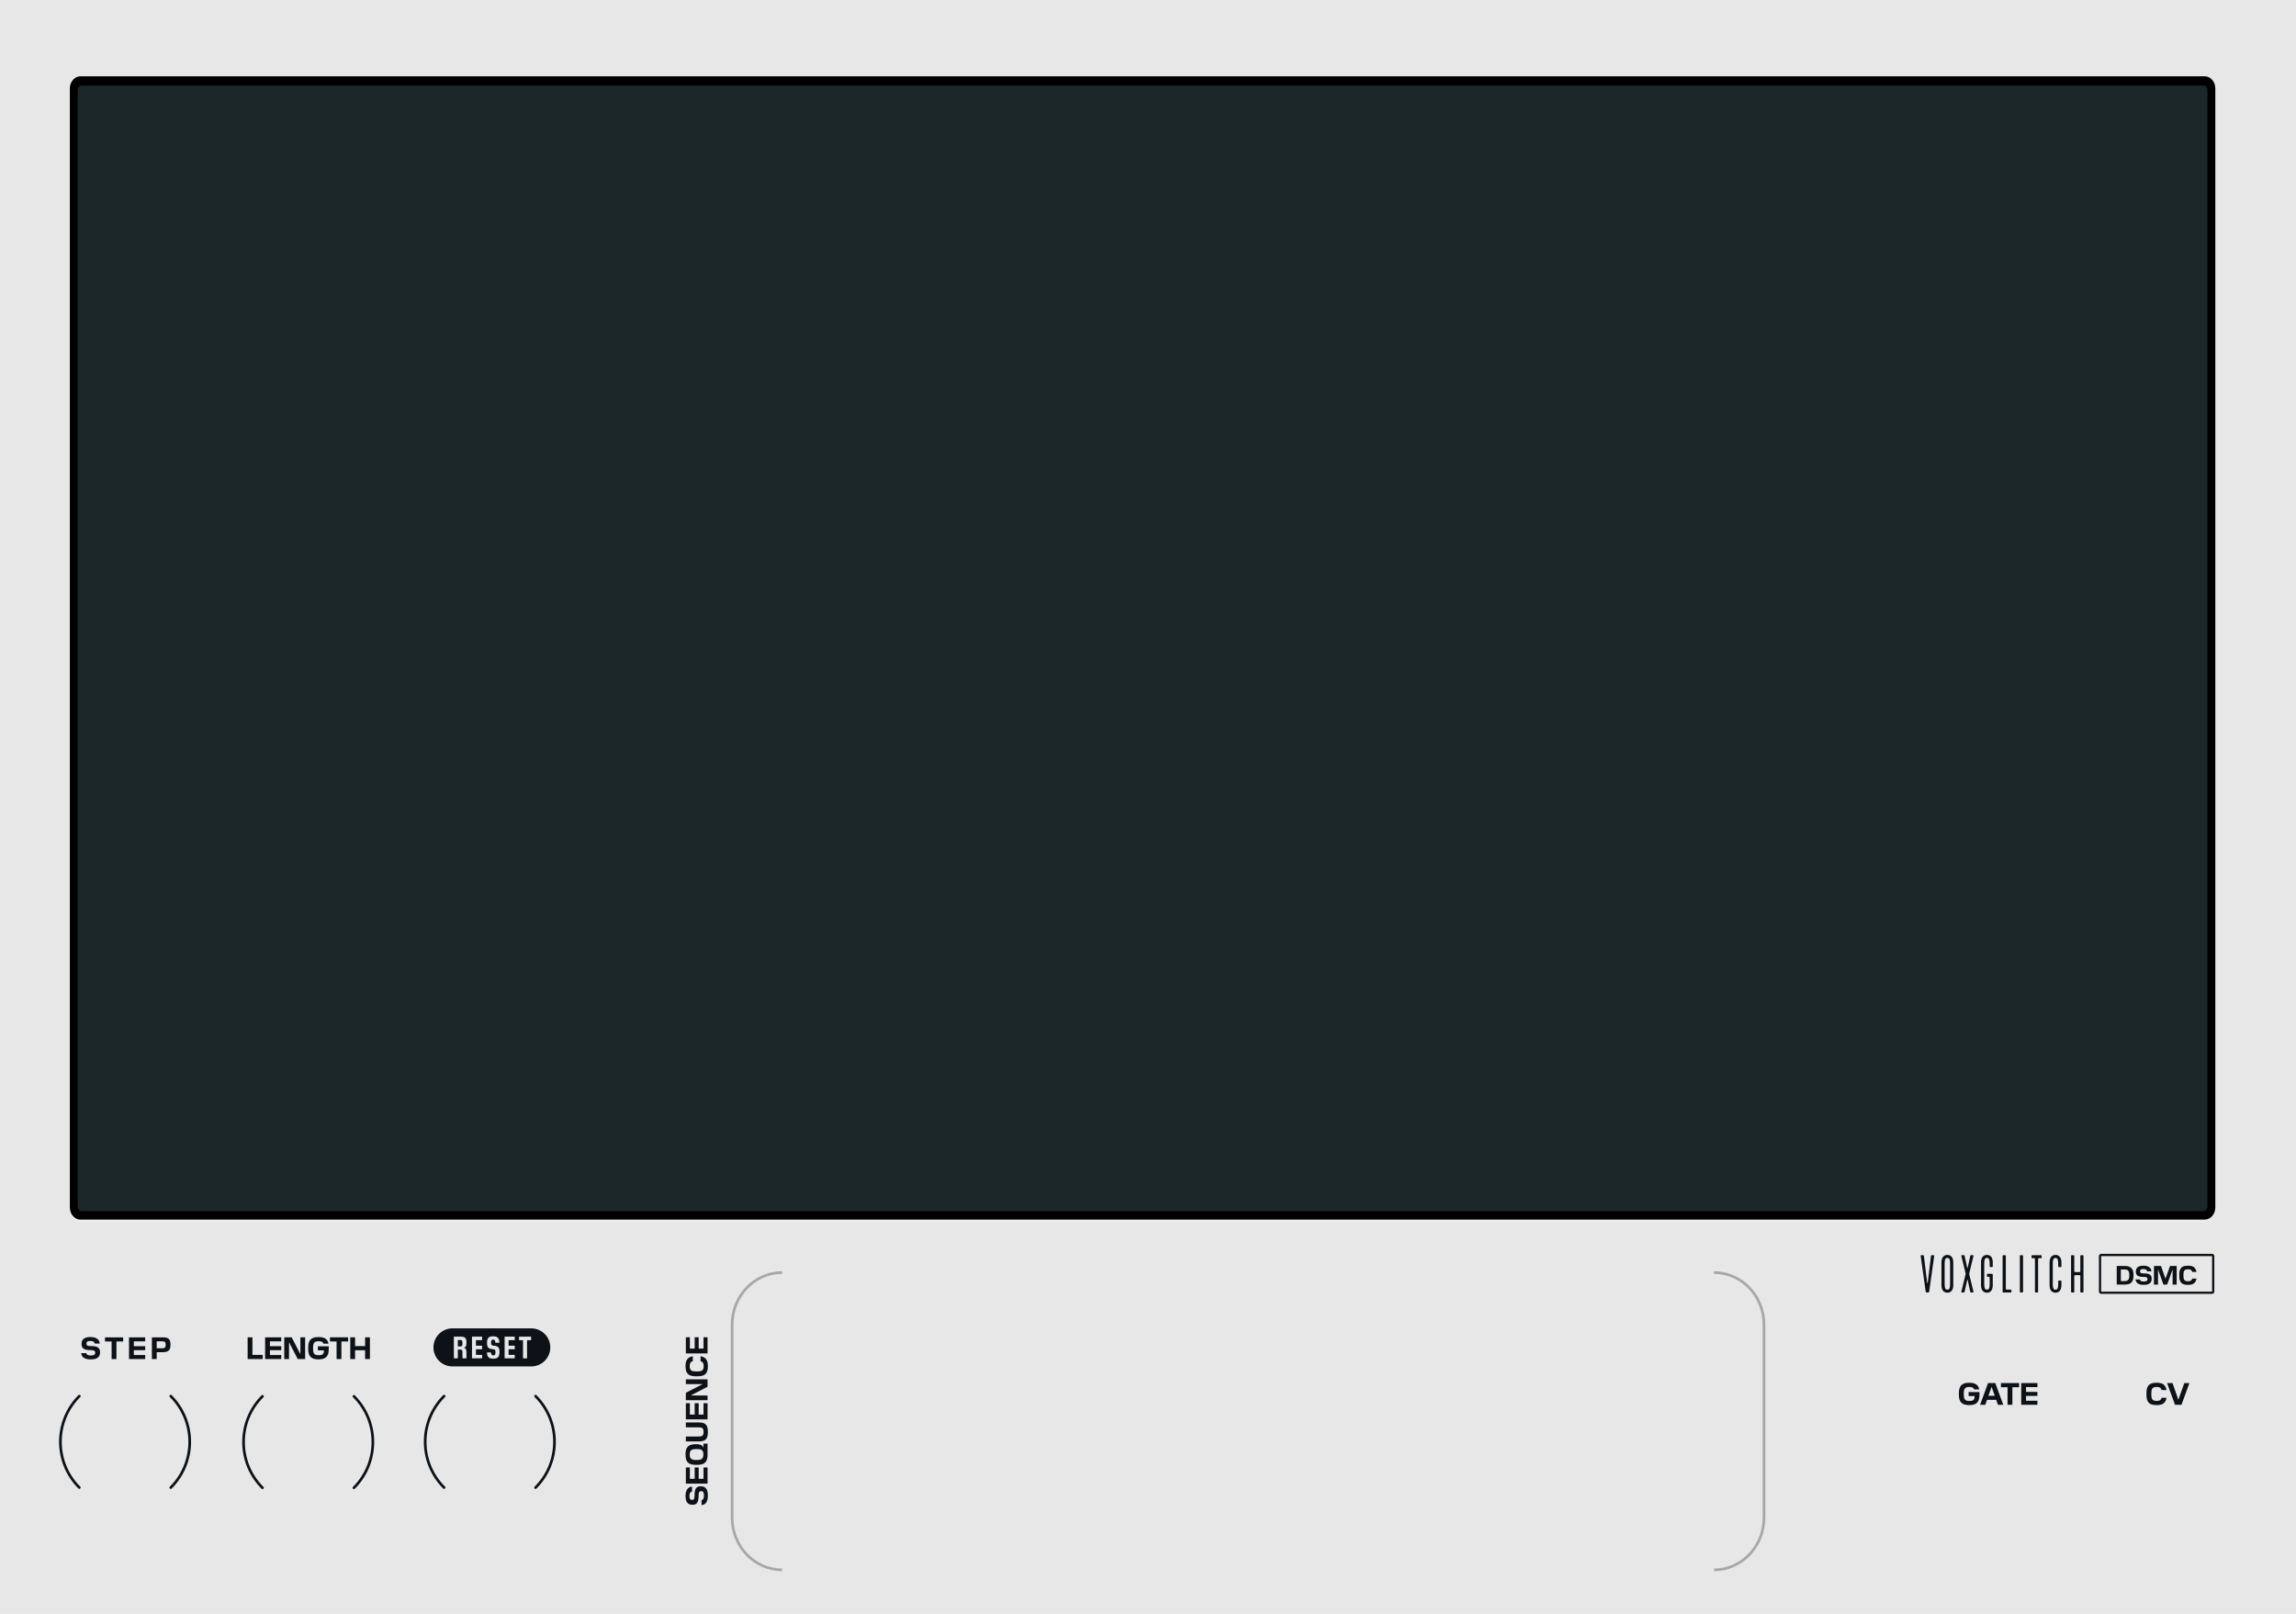
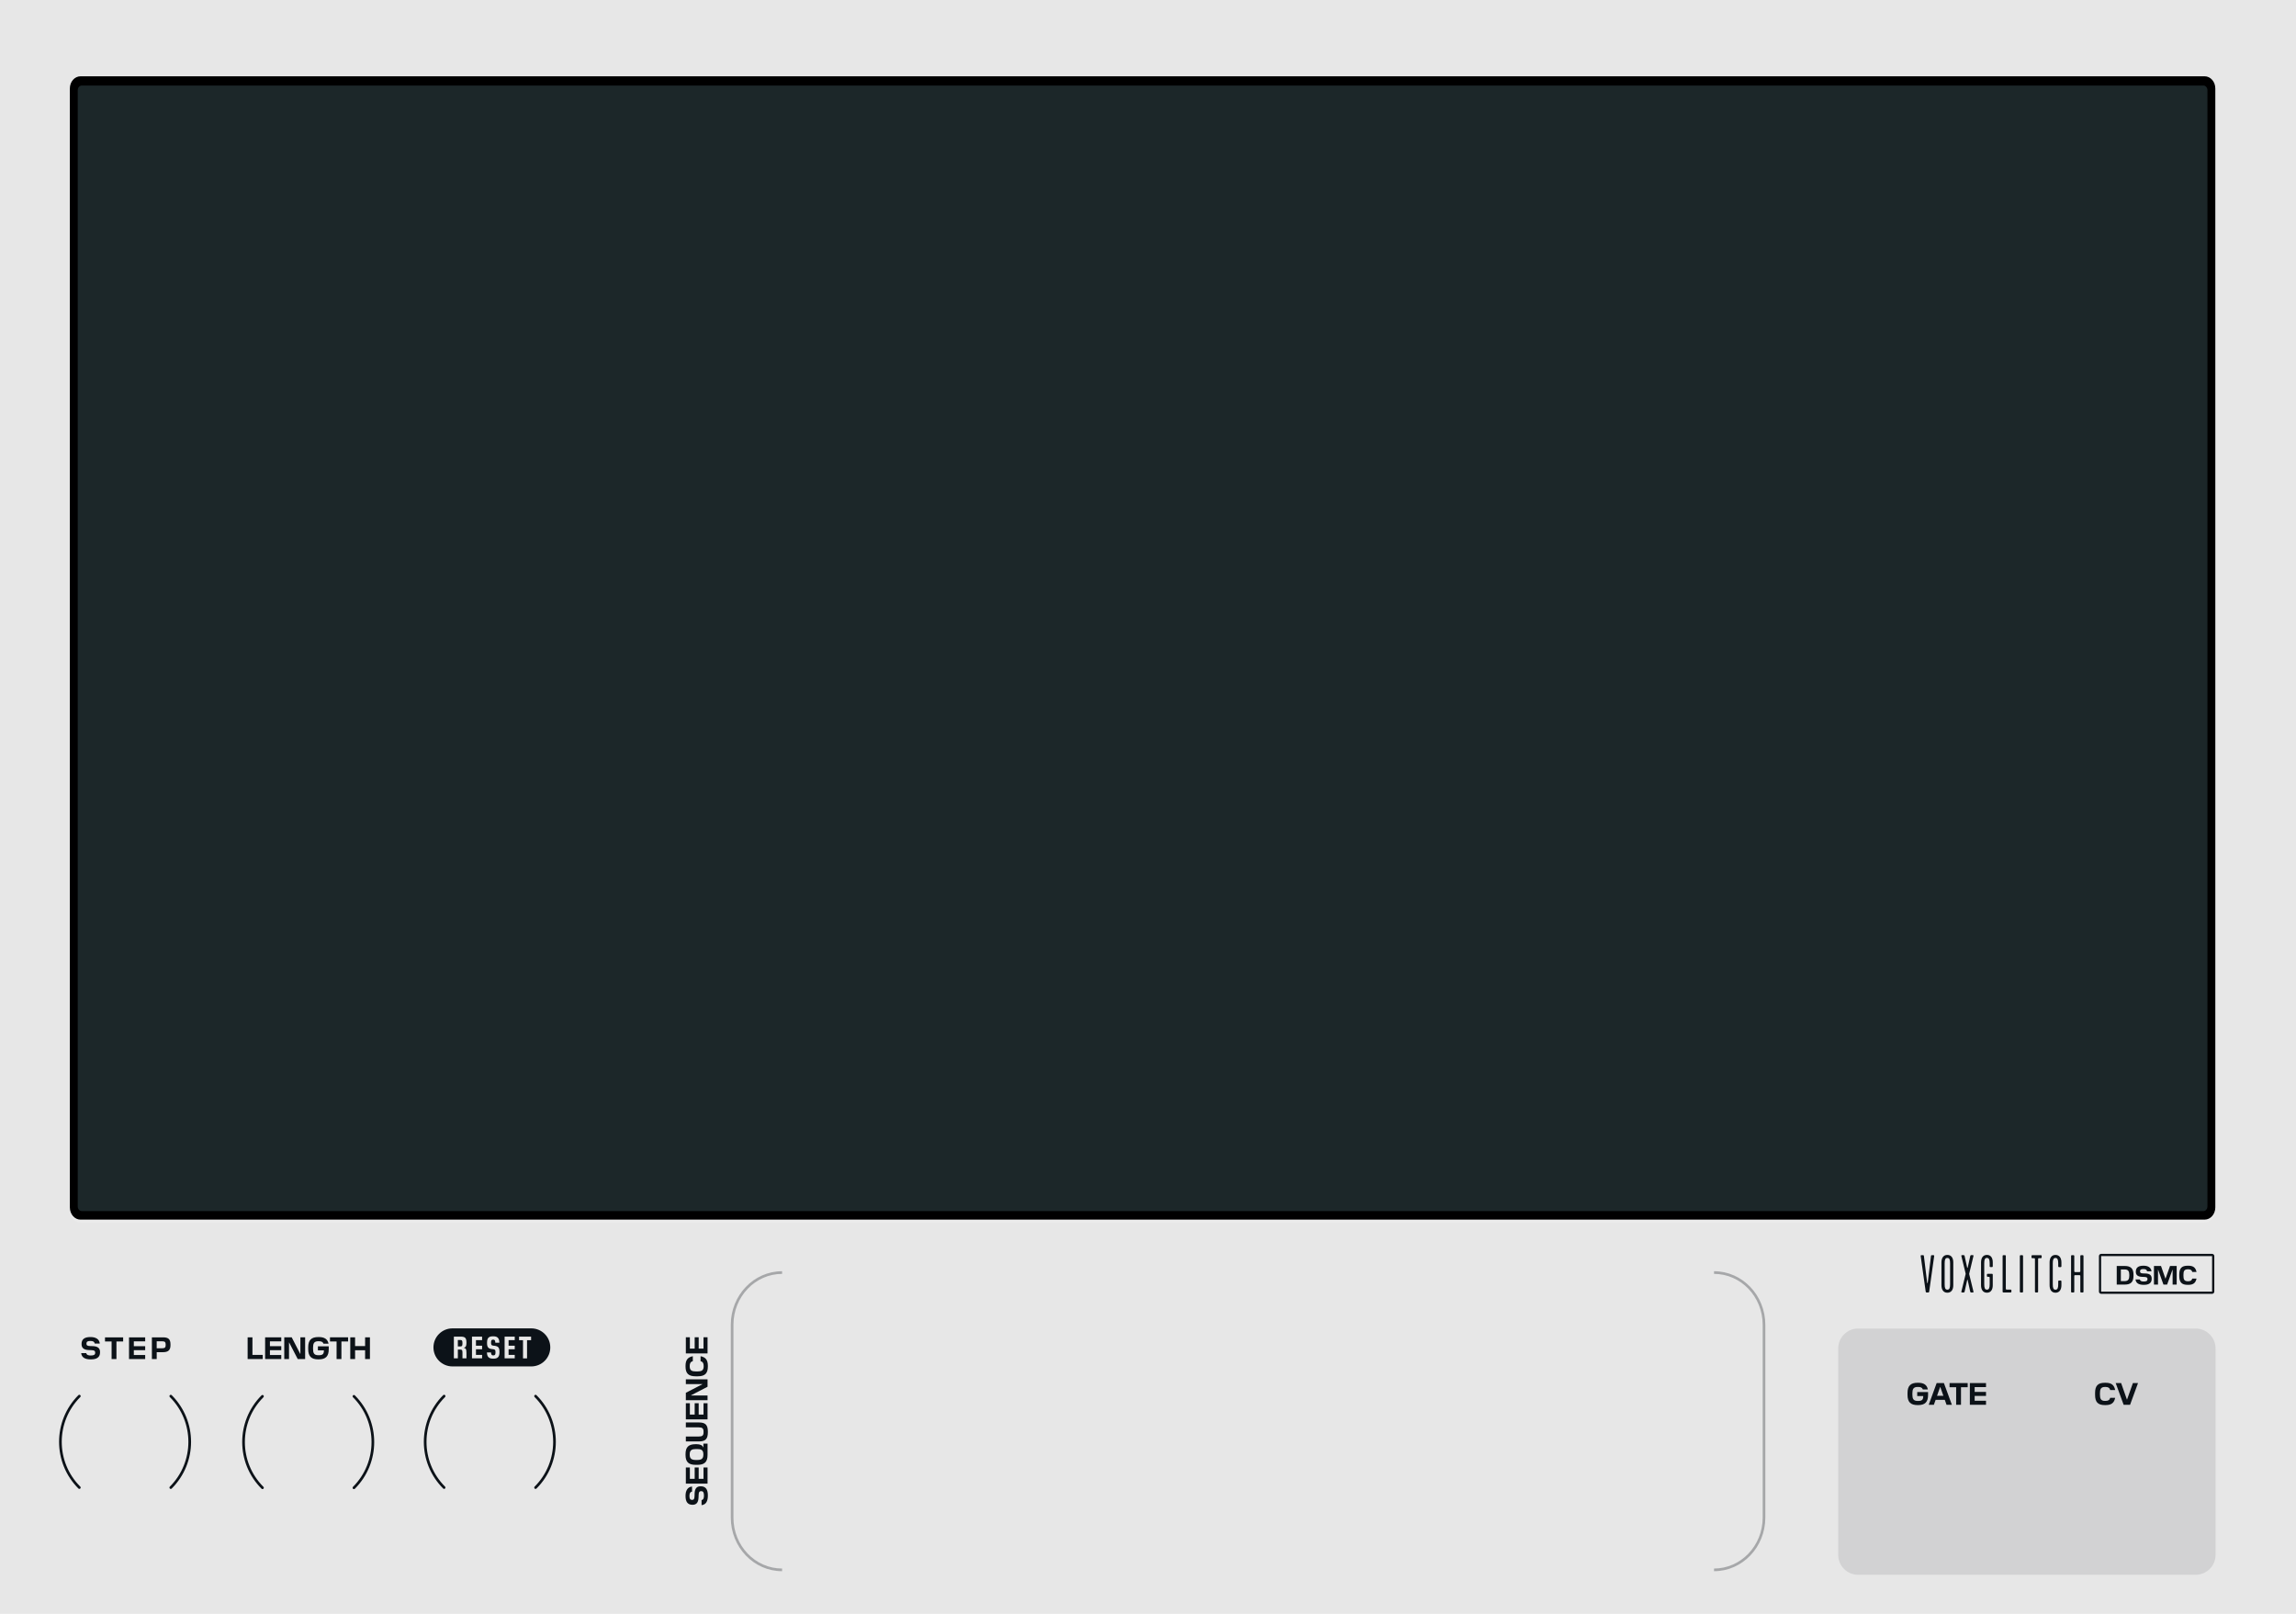
<svg xmlns="http://www.w3.org/2000/svg" width="182.88mm" height="128.5mm" viewBox="0 0 182.88 128.5" version="1.1" id="svg11003">
  <rect x="0" y="0" width="182.88" height="128.5" style="fill:#e7e7e7;fill-opacity:1;opacity:1;stroke:none" id="rect1" />
+   <rect style="fill:#d2d2d3;fill-opacity:1;stroke:none;stroke-width:0.1" id="rect2" width="30.057" height="19.608" x="146.417" y="-125.404" rx="1.587" ry="1.587" transform="scale(1,-1)" />
  <defs id="defs10997">
    <rect x="303.25" y="495" width="255" height="21" id="rect53075" />
    <rect x="212" y="501.25" width="118.5" height="34.25" id="rect32498" />
    <rect x="172.534" y="385.196" width="87.858" height="51.088" id="rect20698" />
    <rect x="176.423" y="385.727" width="113.491" height="36.946" id="rect14532" />
    <rect x="184.201" y="398.101" width="39.421" height="30.052" id="rect10906" />
    <rect x="174.302" y="390.5" width="71.064" height="41.543" id="rect7710" />
    <rect x="25.986" y="379.893" width="65.231" height="15.203" id="rect6538" />
    <rect x="421.436" y="-0.354" width="190.848" height="21.92" id="rect16414" />
    <rect x="114.75" y="389.125" width="109.125" height="31.5" id="rect6561" />
    <rect x="106" y="383.125" width="50.75" height="23.43" id="rect3711" />
    <rect id="rect928" height="7.671" width="25.725" y="152.126" x="84.437" />
    <rect x="114.75" y="389.125" width="109.125" height="31.5" id="rect6561-3" />
    <rect x="114.75" y="389.125" width="109.125" height="31.5" id="rect6561-3-6" />
    <rect x="303.25" y="495" width="255" height="21" id="rect53075-9" />
    <rect x="579.188" y="392.312" width="57.438" height="16" id="rect62783" />
  </defs>
  <g id="layer1" transform="translate(-64.79295,-47.16962)" style="display:inline">
    <text xml:space="preserve" style="font-style:normal;font-weight:normal;font-size:4.586px;line-height:1.25;font-family:sans-serif;letter-spacing:0px;word-spacing:0px;fill:#000000;fill-opacity:1;stroke:none;stroke-width:0.265" x="75.943" y="53.772" id="text110" />
    <text xml:space="preserve" style="font-style:normal;font-variant:normal;font-weight:normal;font-stretch:normal;font-size:5.644px;line-height:1.25;font-family:'Share Tech Mono';-inkscape-font-specification:'Share Tech Mono';letter-spacing:0px;word-spacing:0px;fill:#000000;fill-opacity:1;stroke:none;stroke-width:0.265" x="102.585" y="166.479" id="text1606" />
    <text xml:space="preserve" style="font-style:normal;font-variant:normal;font-weight:normal;font-stretch:normal;font-size:3.881px;line-height:1.25;font-family:'Share Tech Mono';-inkscape-font-specification:'Share Tech Mono';letter-spacing:0px;word-spacing:0px;fill:#000000;fill-opacity:1;stroke:none;stroke-width:0.265" x="102.585" y="166.479" id="text1610" />
    <g id="g2873" transform="matrix(1,0,0,1.138441,-2.301937,-5.181649)" style="stroke-width:0.937">
      <path d="M 242.698,131.298 H 73.509 c -0.47,0 -0.85,-0.381 -0.85,-0.85 V 52.172 c 0,-0.47 0.381,-0.85 0.85,-0.85 H 242.698 c 0.47,0 0.85,0.381 0.85,0.85 v 78.275 c 0,0.47 -0.381,0.85 -0.85,0.85 z" id="path4" style="stroke:none;stroke-width:0.331;stroke-opacity:1" />
      <path class="st0" d="M 242.698,131.304 H 73.509 c -0.47,0 -0.85,-0.381 -0.85,-0.85 v 0.206 c 0,0.47 0.381,0.85 0.85,0.85 H 242.698 c 0.47,0 0.85,-0.381 0.85,-0.85 v -0.206 c 0,0.47 -0.381,0.85 -0.85,0.85 z" id="path6" style="opacity:0.15;fill:#ffffff;stroke-width:0.331" />
      <path class="st1" d="M 242.598,130.699 H 73.609 c -0.178,0 -0.322,-0.144 -0.322,-0.322 V 52.29 c 0,-0.178 0.144,-0.322 0.322,-0.322 H 242.598 c 0.178,0 0.322,0.144 0.322,0.322 v 78.088 c 0,0.178 -0.144,0.322 -0.322,0.322 z" id="path8" style="fill:#1c2729;fill-opacity:1;stroke:none;stroke-width:0.331;stroke-opacity:1" />
    </g>
    <path class="st3" d="m 71.188,165.555 c -0.985,-0.985 -1.477,-2.275 -1.477,-3.567 0,-1.291 0.492,-2.582 1.477,-3.567 0.041,-0.041 0.041,-0.108 0,-0.15 -0.041,-0.041 -0.108,-0.041 -0.15,0 -1.026,1.026 -1.54,2.372 -1.54,3.717 0,1.345 0.513,2.69 1.54,3.716 0.041,0.041 0.108,0.041 0.15,0 0.042,-0.041 0.042,-0.108 0,-0.15 z" id="path54" style="fill:#0c1218;fill-opacity:1;stroke:none;stroke-width:0.353" />
    <path class="st3" d="m 78.321,158.422 c 0.985,0.985 1.477,2.275 1.477,3.567 0,1.291 -0.492,2.582 -1.477,3.567 -0.041,0.041 -0.041,0.108 0,0.15 0.041,0.041 0.108,0.041 0.15,0 1.026,-1.026 1.54,-2.372 1.54,-3.716 0,-1.345 -0.513,-2.69 -1.54,-3.717 -0.041,-0.041 -0.108,-0.041 -0.15,0 -0.041,0.042 -0.041,0.109 0,0.15 z" id="path56" style="fill:#0c1218;fill-opacity:1;stroke:none;stroke-width:0.353" />
    <path class="st3" d="m 85.775,165.571 c -0.985,-0.985 -1.477,-2.275 -1.477,-3.567 0,-1.291 0.492,-2.582 1.477,-3.567 0.041,-0.041 0.041,-0.108 0,-0.15 -0.041,-0.041 -0.108,-0.041 -0.15,0 -1.026,1.026 -1.54,2.372 -1.54,3.717 0,1.345 0.513,2.69 1.54,3.716 0.041,0.041 0.108,0.041 0.15,0 0.042,-0.041 0.042,-0.108 0,-0.15 z" id="path54-1" style="display:inline;fill:#0c1218;fill-opacity:1;stroke:none;stroke-width:0.353" />
    <path class="st3" d="m 92.909,158.438 c 0.985,0.985 1.477,2.275 1.477,3.567 0,1.291 -0.492,2.582 -1.477,3.567 -0.041,0.041 -0.041,0.108 0,0.15 0.041,0.041 0.108,0.041 0.15,0 1.026,-1.026 1.54,-2.372 1.54,-3.716 0,-1.345 -0.513,-2.69 -1.54,-3.717 -0.041,-0.041 -0.108,-0.041 -0.15,0 -0.041,0.042 -0.041,0.109 0,0.15 z" id="path56-2" style="display:inline;fill:#0c1218;fill-opacity:1;stroke:none;stroke-width:0.353" />
    <path class="st3" d="m 77.717,153.981 c 0.207,0 0.272,0.069 0.272,0.265 v 0.025 c 0,0.191 -0.059,0.265 -0.27,0.265 h -0.445 v -0.553 h 0.442 z m -0.442,0.867 h 0.504 c 0.423,0 0.593,-0.176 0.593,-0.551 v -0.074 c 0,-0.408 -0.17,-0.556 -0.593,-0.556 h -0.887 v 1.73 h 0.383 z m -0.918,0.227 h -0.904 v -0.385 h 0.904 v -0.319 h -0.904 v -0.383 h 0.904 v -0.321 h -1.287 v 1.73 h 1.287 z m -2.289,-1.077 h 0.534 v -0.331 h -1.446 v 0.331 h 0.526 v 1.398 h 0.386 z m -2.027,1.423 c 0.437,0 0.721,-0.151 0.721,-0.558 v -0.022 c 0,-0.314 -0.183,-0.457 -0.566,-0.474 l -0.235,-0.007 c -0.225,-0.01 -0.282,-0.064 -0.282,-0.191 v -0.012 c 0,-0.146 0.094,-0.202 0.309,-0.202 0.188,0 0.314,0.042 0.351,0.207 h 0.403 c -0.03,-0.348 -0.321,-0.519 -0.731,-0.519 h -0.03 c -0.462,0 -0.692,0.183 -0.692,0.546 v 0.017 c 0,0.309 0.188,0.455 0.566,0.472 l 0.237,0.01 c 0.22,0.01 0.282,0.064 0.282,0.191 v 0.022 c 0,0.156 -0.116,0.21 -0.346,0.21 -0.163,0 -0.331,-0.022 -0.366,-0.19 h -0.403 c 0.04,0.366 0.333,0.501 0.758,0.501 h 0.023 z" id="path62" style="fill:#0c1218;fill-opacity:1;stroke:none;stroke-width:0.353" />
    <path class="st3" d="m 100.242,165.555 c -0.985,-0.985 -1.477,-2.275 -1.477,-3.567 0,-1.291 0.492,-2.582 1.477,-3.567 0.041,-0.041 0.041,-0.108 0,-0.15 -0.041,-0.041 -0.108,-0.041 -0.15,0 -1.026,1.026 -1.54,2.372 -1.54,3.717 0,1.345 0.513,2.69 1.54,3.716 0.041,0.041 0.108,0.041 0.15,0 0.042,-0.041 0.042,-0.108 0,-0.15 z" id="path58" style="fill:#0c1218;fill-opacity:1;stroke:none;stroke-width:0.353" />
    <path class="st3" d="m 107.376,158.422 c 0.985,0.985 1.477,2.275 1.477,3.567 0,1.291 -0.492,2.582 -1.477,3.567 -0.041,0.041 -0.041,0.108 0,0.15 0.041,0.041 0.108,0.041 0.15,0 1.026,-1.026 1.54,-2.372 1.54,-3.717 0,-1.345 -0.513,-2.69 -1.54,-3.717 -0.041,-0.041 -0.108,-0.041 -0.15,0 -0.041,0.042 -0.041,0.109 0,0.15 z" id="path60" style="fill:#0c1218;fill-opacity:1;stroke:none;stroke-width:0.353" />
    <path class="st3" d="m 107.109,152.952 h -6.276 c -0.837,0 -1.515,0.678 -1.515,1.515 v 0 c 0,0.837 0.678,1.515 1.515,1.515 h 6.276 c 0.837,0 1.515,-0.678 1.515,-1.515 v 0 c 0,-0.837 -0.678,-1.515 -1.515,-1.515 z m -5.162,1.15 c 0,0.279 -0.067,0.356 -0.201,0.39 v 0.012 c 0.134,0.03 0.201,0.084 0.201,0.395 v 0.44 h -0.318 v -0.46 c 0,-0.213 -0.047,-0.237 -0.181,-0.237 h -0.186 v 0.697 h -0.318 v -1.729 h 0.533 c 0.33,0 0.469,0.074 0.469,0.46 v 0.032 z m 1.246,-0.215 h -0.489 v 0.447 h 0.489 v 0.279 h -0.489 v 0.449 h 0.489 v 0.277 h -0.806 v -1.729 h 0.806 z m 1.384,0.966 c 0,0.395 -0.164,0.512 -0.481,0.512 h -0.025 c -0.156,0 -0.278,-0.035 -0.36,-0.106 -0.082,-0.072 -0.127,-0.203 -0.134,-0.388 h 0.325 c 0.01,0.195 0.074,0.232 0.181,0.232 0.126,0 0.176,-0.047 0.176,-0.223 v -0.042 c 0,-0.155 -0.032,-0.205 -0.174,-0.225 l -0.124,-0.015 c -0.273,-0.035 -0.375,-0.149 -0.375,-0.477 v -0.027 c 0,-0.386 0.144,-0.509 0.472,-0.509 h 0.03 c 0.313,0 0.472,0.124 0.482,0.509 h -0.323 c -0.01,-0.205 -0.059,-0.244 -0.176,-0.244 -0.119,0 -0.164,0.049 -0.164,0.22 v 0.035 c 0,0.151 0.032,0.205 0.174,0.223 l 0.124,0.015 c 0.273,0.035 0.372,0.148 0.372,0.477 v 0.035 z m 1.215,-0.966 h -0.489 v 0.447 h 0.489 v 0.279 h -0.489 v 0.449 h 0.489 v 0.277 h -0.806 v -1.729 h 0.806 z m 1.303,0.005 h -0.322 v 1.448 h -0.321 v -1.448 h -0.315 v -0.282 h 0.958 v 0.282 z m -5.65,-0.015 h -0.184 v 0.512 h 0.196 c 0.122,0 0.171,-0.025 0.171,-0.23 v -0.049 c 3.6e-4,-0.208 -0.052,-0.232 -0.183,-0.232 z" id="path64" style="fill:#0c1218;fill-opacity:1;stroke:none;stroke-width:0.353" />
-     <text xml:space="preserve" transform="matrix(0.2645833,0,0,0.2645833,64.79295,47.16962)" id="text6536" style="font-size:14.667px;line-height:1.25;font-family:Pilat;-inkscape-font-specification:Pilat;letter-spacing:0px;word-spacing:0px;white-space:pre;shape-inside:url(#rect6538)" />
-     <text xml:space="preserve" transform="matrix(0.2645833,0,0,0.2645833,64.79295,47.16962)" id="text7708" style="font-size:14.667px;line-height:1.25;font-family:Pilat;-inkscape-font-specification:Pilat;letter-spacing:0px;word-spacing:0px;white-space:pre;shape-inside:url(#rect7710);fill:#ffffff;fill-opacity:1" />
-     <text xml:space="preserve" transform="matrix(0.2645833,0,0,0.2645833,64.79295,47.16962)" id="text14530" style="font-size:14.667px;line-height:1.25;font-family:Pilat;-inkscape-font-specification:Pilat;letter-spacing:0px;word-spacing:0px;white-space:pre;shape-inside:url(#rect14532);fill:#ffffff;fill-opacity:1" />
-     <text xml:space="preserve" transform="matrix(0.2645833,0,0,0.2645833,64.79295,47.16962)" id="text20696" style="font-size:14.667px;line-height:1.25;font-family:Pilat;-inkscape-font-specification:Pilat;letter-spacing:0px;word-spacing:0px;white-space:pre;shape-inside:url(#rect20698)" />
+     <text xml:space="preserve" transform="matrix(0.2645833,0,0,0.2645833,64.79295,47.16962)" id="text6536" style="font-size:14.667px;line-height:1.25;font-family:Pilat;-inkscape-font-specification:Pilat;letter-spacing:0px;word-spacing:0px;white-space:pre;shape-inside:url(#rect6538);display:inline" />
+     <text xml:space="preserve" transform="matrix(0.2645833,0,0,0.2645833,64.79295,47.16962)" id="text7708" style="font-size:14.667px;line-height:1.25;font-family:Pilat;-inkscape-font-specification:Pilat;letter-spacing:0px;word-spacing:0px;white-space:pre;shape-inside:url(#rect7710);display:inline;fill:#ffffff;fill-opacity:1" />
+     <text xml:space="preserve" transform="matrix(0.2645833,0,0,0.2645833,64.79295,47.16962)" id="text14530" style="font-size:14.667px;line-height:1.25;font-family:Pilat;-inkscape-font-specification:Pilat;letter-spacing:0px;word-spacing:0px;white-space:pre;shape-inside:url(#rect14532);display:inline;fill:#ffffff;fill-opacity:1" />
+     <text xml:space="preserve" transform="matrix(0.2645833,0,0,0.2645833,64.79295,47.16962)" id="text20696" style="font-size:14.667px;line-height:1.25;font-family:Pilat;-inkscape-font-specification:Pilat;letter-spacing:0px;word-spacing:0px;white-space:pre;shape-inside:url(#rect20698);display:inline" />
    <g aria-label="LENGTH" id="text22574" style="font-size:2.469px;line-height:1.25;font-family:Pilat;-inkscape-font-specification:Pilat;letter-spacing:0px;word-spacing:0px;fill:#0c1218;stroke-width:0.265">
      <path d="m 85.72,155.064 h -0.82 v -1.398 H 84.517 v 1.729 h 1.203 z" id="path30298" />
      <path d="m 87.197,155.074 h -0.904 v -0.385 h 0.904 v -0.319 h -0.904 v -0.383 h 0.904 v -0.321 h -1.287 v 1.729 h 1.287 z" id="path30300" />
      <path d="M 89.098,153.666 H 88.72 v 1.314 h -0.015 l -0.677,-1.314 h -0.593 v 1.729 h 0.378 v -1.311 h 0.015 l 0.679,1.311 h 0.59 z" id="path30302" />
      <path d="m 90.18,155.42 c 0.556,0 0.798,-0.242 0.798,-0.812 v -0.225 h -0.864 v 0.319 h 0.479 c 0,0.277 -0.084,0.388 -0.395,0.388 h -0.054 c -0.343,0 -0.415,-0.185 -0.415,-0.501 v -0.109 c 0,-0.314 0.072,-0.504 0.415,-0.504 h 0.042 c 0.207,0 0.331,0.059 0.373,0.195 h 0.403 c -0.077,-0.373 -0.336,-0.528 -0.78,-0.528 h -0.032 c -0.561,0 -0.808,0.244 -0.808,0.815 v 0.151 c 0,0.57 0.247,0.812 0.808,0.812 z" id="path30304" />
      <path d="m 91.988,153.997 h 0.533 v -0.331 h -1.445 v 0.331 h 0.526 v 1.398 h 0.385 z" id="path30306" />
      <path d="m 94.259,153.666 h -0.385 v 0.696 h -0.798 v -0.696 h -0.383 v 1.729 h 0.383 v -0.701 h 0.798 v 0.701 h 0.385 z" id="path30308" />
    </g>
    <g id="g18" style="opacity:0.3;fill:#0c1218;fill-opacity:1;stroke:none" transform="matrix(0.3527778,0,0,0.3527778,81.17807,47.84978)">
      <path class="st3" d="m 118.554,297.127 v 43.515 c 0,3.336 1.294,6.36 3.388,8.55 2.094,2.19 4.994,3.548 8.195,3.548 v -0.6 c -3.031,0 -5.773,-1.283 -7.763,-3.363 -1.99,-2.08 -3.222,-4.955 -3.222,-8.135 v -43.515 c 0,-3.18 1.232,-6.054 3.222,-8.135 1.99,-2.08 4.733,-3.363 7.763,-3.363 v -0.6 c -3.202,0 -6.102,1.358 -8.195,3.548 -2.095,2.19 -3.388,5.214 -3.388,8.55 z" id="path16" style="fill:#0c1218;fill-opacity:1;stroke:none" />
    </g>
    <g id="g18-3" style="display:inline;opacity:0.3;fill:#0c1218;fill-opacity:1;stroke:none" transform="matrix(-0.3527778,0,0,0.3527778,247.2275,47.84973)">
      <path class="st3" d="m 118.554,297.127 v 43.515 c 0,3.336 1.294,6.36 3.388,8.55 2.094,2.19 4.994,3.548 8.195,3.548 v -0.6 c -3.031,0 -5.773,-1.283 -7.763,-3.363 -1.99,-2.08 -3.222,-4.955 -3.222,-8.135 v -43.515 c 0,-3.18 1.232,-6.054 3.222,-8.135 1.99,-2.08 4.733,-3.363 7.763,-3.363 v -0.6 c -3.202,0 -6.102,1.358 -8.195,3.548 -2.095,2.19 -3.388,5.214 -3.388,8.55 z" id="path16-0" style="fill:#0c1218;fill-opacity:1;stroke:none" />
    </g>
    <g aria-label="SEQUENCE" transform="matrix(0,-0.2645833,0.2645833,0,-13.63299,223.2006)" id="text32496" style="font-size:9.333px;line-height:1.25;font-family:Pilat;-inkscape-font-specification:Pilat;letter-spacing:0px;word-spacing:0px;white-space:pre;shape-inside:url(#rect32498);fill:#0c1218">
      <path d="m 215.248,509.51 c 1.652,0 2.725,-0.569 2.725,-2.109 v -0.084 c 0,-1.185 -0.691,-1.727 -2.137,-1.792 l -0.887,-0.028 c -0.849,-0.037 -1.064,-0.243 -1.064,-0.719 v -0.047 c 0,-0.551 0.355,-0.765 1.167,-0.765 0.709,0 1.185,0.159 1.325,0.784 h 1.521 c -0.112,-1.316 -1.213,-1.96 -2.763,-1.96 h -0.112 c -1.745,0 -2.613,0.691 -2.613,2.063 v 0.065 c 0,1.167 0.709,1.717 2.137,1.783 l 0.896,0.037 c 0.831,0.037 1.064,0.243 1.064,0.719 v 0.084 c 0,0.588 -0.439,0.793 -1.307,0.793 -0.616,0 -1.251,-0.084 -1.381,-0.719 h -1.521 c 0.149,1.381 1.26,1.895 2.865,1.895 z" style="font-size:9.333px;line-height:1.25;font-family:Pilat;-inkscape-font-specification:Pilat;letter-spacing:0px;word-spacing:0px;white-space:pre;shape-inside:url(#rect32498);fill:#0c1218" id="path46652" />
      <path d="m 223.639,508.203 h -3.416 v -1.456 h 3.416 v -1.204 h -3.416 v -1.447 h 3.416 v -1.213 h -4.863 v 6.533 h 4.863 z" style="font-size:9.333px;line-height:1.25;font-family:Pilat;-inkscape-font-specification:Pilat;letter-spacing:0px;word-spacing:0px;white-space:pre;shape-inside:url(#rect32498);fill:#0c1218" id="path46654" />
      <path d="m 230.825,508.166 h -1.111 v -0.065 c 0.607,-0.215 0.933,-0.924 0.933,-1.96 v -0.308 c 0,-2.119 -0.859,-3.043 -2.977,-3.043 h -0.261 c -2.119,0 -2.977,0.924 -2.977,3.08 v 0.476 c 0,2.156 0.859,3.071 2.977,3.071 h 3.416 z m -3.36,-0.009 c -1.297,0 -1.568,-0.719 -1.568,-1.904 v -0.299 c 0,-1.185 0.271,-1.904 1.568,-1.904 h 0.159 c 1.288,0 1.559,0.719 1.559,1.904 v 0.299 c 0,1.204 -0.233,1.885 -1.531,1.904 z" style="font-size:9.333px;line-height:1.25;font-family:Pilat;-inkscape-font-specification:Pilat;letter-spacing:0px;word-spacing:0px;white-space:pre;shape-inside:url(#rect32498);fill:#0c1218" id="path46656" />
      <path d="m 234.4,509.51 c 2.016,0 2.791,-0.691 2.791,-2.707 v -3.92 h -1.475 v 3.836 c 0,1.129 -0.317,1.493 -1.279,1.493 h -0.205 c -0.961,0 -1.279,-0.355 -1.279,-1.493 v -3.836 h -1.475 v 3.92 c 0,2.016 0.765,2.707 2.791,2.707 z" style="font-size:9.333px;line-height:1.25;font-family:Pilat;-inkscape-font-specification:Pilat;letter-spacing:0px;word-spacing:0px;white-space:pre;shape-inside:url(#rect32498);fill:#0c1218" id="path46658" />
      <path d="m 242.977,508.203 h -3.416 v -1.456 h 3.416 v -1.204 h -3.416 v -1.447 h 3.416 v -1.213 h -4.863 v 6.533 h 4.863 z" style="font-size:9.333px;line-height:1.25;font-family:Pilat;-inkscape-font-specification:Pilat;letter-spacing:0px;word-spacing:0px;white-space:pre;shape-inside:url(#rect32498);fill:#0c1218" id="path46660" />
      <path d="m 250.164,502.883 h -1.428 v 4.965 h -0.056 l -2.557,-4.965 h -2.24 v 6.533 h 1.428 v -4.956 h 0.056 l 2.567,4.956 h 2.231 z" style="font-size:9.333px;line-height:1.25;font-family:Pilat;-inkscape-font-specification:Pilat;letter-spacing:0px;word-spacing:0px;white-space:pre;shape-inside:url(#rect32498);fill:#0c1218" id="path46662" />
      <path d="m 254.243,509.51 c 1.792,0 2.585,-0.709 2.884,-2.193 h -1.484 c -0.187,0.672 -0.635,0.933 -1.447,0.933 h -0.121 c -1.297,0 -1.531,-0.719 -1.531,-1.904 v -0.392 c 0,-1.185 0.233,-1.904 1.531,-1.904 h 0.121 c 0.812,0 1.26,0.261 1.447,0.933 h 1.484 c -0.299,-1.484 -1.092,-2.193 -2.884,-2.193 h -0.215 c -2.109,0 -2.949,0.915 -2.949,3.071 v 0.579 c 0,2.156 0.84,3.071 2.949,3.071 z" style="font-size:9.333px;line-height:1.25;font-family:Pilat;-inkscape-font-specification:Pilat;letter-spacing:0px;word-spacing:0px;white-space:pre;shape-inside:url(#rect32498);fill:#0c1218" id="path46664" />
      <path d="m 262.829,508.203 h -3.416 v -1.456 h 3.416 v -1.204 h -3.416 v -1.447 h 3.416 v -1.213 h -4.863 v 6.533 h 4.863 z" style="font-size:9.333px;line-height:1.25;font-family:Pilat;-inkscape-font-specification:Pilat;letter-spacing:0px;word-spacing:0px;white-space:pre;shape-inside:url(#rect32498);fill:#0c1218" id="path46666" />
    </g>
-     <g aria-label="GATE" transform="matrix(0.2645833,0,0,0.2645833,140.4812,25.90744)" id="text53073" style="font-size:9.333px;line-height:1.25;font-family:Pilat;-inkscape-font-specification:Pilat;letter-spacing:0px;word-spacing:0px;white-space:pre;shape-inside:url(#rect53075);fill:#0c1218">
+     <g aria-label="GATE" transform="matrix(0.2645833,0,0,0.2645833,136.3883,25.90744)" id="text53073" style="font-size:9.333px;line-height:1.25;font-family:Pilat;-inkscape-font-specification:Pilat;letter-spacing:0px;word-spacing:0px;white-space:pre;shape-inside:url(#rect53075);fill:#0c1218">
      <path d="m 306.825,503.26 c 2.1,0 3.015,-0.915 3.015,-3.071 V 499.34 h -3.267 v 1.204 h 1.811 c 0,1.045 -0.317,1.465 -1.493,1.465 h -0.205 c -1.297,0 -1.568,-0.7 -1.568,-1.895 V 499.704 c 0,-1.185 0.271,-1.904 1.568,-1.904 h 0.159 c 0.784,0 1.251,0.224 1.409,0.737 H 309.774 C 309.485,497.128 308.505,496.54 306.825,496.54 h -0.121 c -2.119,0 -3.052,0.924 -3.052,3.08 v 0.569 c 0,2.156 0.933,3.071 3.052,3.071 z" id="path59318" />
      <path d="m 314.609,496.633 h -2.184 l -2.389,6.533 h 1.549 l 0.532,-1.493 h 2.753 l 0.532,1.493 h 1.605 z m -1.083,1.213 0.924,2.613 h -1.913 l 0.924,-2.613 z" id="path59320" />
      <path d="m 319.751,497.884 h 2.016 v -1.251 h -5.46 v 1.251 h 1.988 v 5.283 h 1.456 z" id="path59322" />
      <path d="m 327.283,501.953 h -3.416 v -1.456 h 3.416 v -1.204 h -3.416 v -1.447 h 3.416 v -1.213 h -4.863 v 6.533 h 4.863 z" id="path59324" />
    </g>
-     <g aria-label="CV" transform="matrix(0.2645833,0,0,0.2645833,155.4214,25.90742)" id="text53073-2" style="font-size:9.333px;line-height:1.25;font-family:Pilat;-inkscape-font-specification:Pilat;letter-spacing:0px;word-spacing:0px;white-space:pre;shape-inside:url(#rect53075-9);display:inline;fill:#0c1218">
+     <g aria-label="CV" transform="matrix(0.2645833,0,0,0.2645833,151.3285,25.90742)" id="text53073-2" style="font-size:9.333px;line-height:1.25;font-family:Pilat;-inkscape-font-specification:Pilat;letter-spacing:0px;word-spacing:0px;white-space:pre;shape-inside:url(#rect53075-9);display:inline;fill:#0c1218">
      <path d="m 306.815,503.26 c 1.792,0 2.585,-0.709 2.884,-2.193 h -1.484 C 308.029,501.739 307.581,502 306.769,502 h -0.121 c -1.297,0 -1.531,-0.719 -1.531,-1.904 v -0.392 c 0,-1.185 0.233,-1.904 1.531,-1.904 h 0.121 c 0.812,0 1.26,0.261 1.447,0.933 h 1.484 c -0.299,-1.484 -1.092,-2.193 -2.884,-2.193 h -0.215 c -2.109,0 -2.949,0.915 -2.949,3.071 v 0.579 c 0,2.156 0.84,3.071 2.949,3.071 z" id="path59327" />
      <path d="m 316.578,496.633 h -1.54 l -1.755,4.937 h -0.056 l -1.736,-4.937 h -1.633 l 2.389,6.533 h 1.941 z" id="path59329" />
    </g>
    <g id="g74923" transform="translate(4.233333,0.5291666)">
      <path class="st3" d="m 225.584,149.565 h 0.135 c 0.04,0 0.06,-0.024 0.06,-0.059 v -1.264 c 0,-0.036 0.024,-0.059 0.06,-0.059 h 0.358 c 0.036,0 0.064,0.024 0.064,0.059 v 1.264 c 0,0.036 0.024,0.059 0.06,0.059 h 0.132 c 0.04,0 0.06,-0.024 0.06,-0.059 v -2.853 c 0,-0.036 -0.024,-0.059 -0.06,-0.059 h -0.132 c -0.04,0 -0.06,0.024 -0.06,0.059 v 1.228 c 0,0.036 -0.028,0.059 -0.064,0.059 h -0.358 c -0.036,0 -0.06,-0.024 -0.06,-0.059 v -1.228 c 0,-0.036 -0.024,-0.059 -0.06,-0.059 h -0.135 c -0.04,0 -0.06,0.024 -0.06,0.059 v 2.853 c 0,0.036 0.024,0.059 0.06,0.059 z m -1.771,-0.579 c 0,0.364 0.163,0.598 0.469,0.598 0.31,0 0.473,-0.238 0.473,-0.598 v -0.313 c 0,-0.036 -0.024,-0.059 -0.06,-0.059 h -0.135 c -0.036,0 -0.06,0.024 -0.06,0.059 v 0.238 c 0,0.293 -0.051,0.432 -0.219,0.432 -0.167,0 -0.214,-0.139 -0.214,-0.432 v -1.664 c 0,-0.293 0.048,-0.432 0.214,-0.432 0.167,0 0.219,0.139 0.219,0.432 v 0.238 c 0,0.036 0.024,0.059 0.06,0.059 h 0.135 c 0.036,0 0.06,-0.024 0.06,-0.059 v -0.313 c 0,-0.361 -0.163,-0.598 -0.473,-0.598 -0.306,0 -0.469,0.234 -0.469,0.598 z m -1.441,-2.211 c 0,0.04 0.024,0.059 0.06,0.059 h 0.155 c 0.036,0 0.06,0.024 0.06,0.059 v 2.611 c 0,0.036 0.024,0.059 0.06,0.059 h 0.131 c 0.04,0 0.06,-0.024 0.06,-0.059 v -2.611 c 0,-0.036 0.024,-0.059 0.06,-0.059 h 0.163 c 0.036,0 0.06,-0.024 0.06,-0.059 v -0.123 c 0,-0.04 -0.024,-0.059 -0.06,-0.059 h -0.688 c -0.036,0 -0.06,0.024 -0.06,0.059 z m -0.868,2.789 h 0.135 c 0.04,0 0.06,-0.024 0.06,-0.059 v -2.853 c 0,-0.036 -0.024,-0.059 -0.06,-0.059 h -0.135 c -0.04,0 -0.06,0.024 -0.06,0.059 v 2.853 c 0,0.036 0.024,0.059 0.06,0.059 z m -1.433,-0.06 c 0,0.036 0.024,0.059 0.06,0.059 h 0.581 c 0.036,0 0.06,-0.024 0.06,-0.059 v -0.111 c 0,-0.036 -0.024,-0.059 -0.06,-0.059 h -0.326 c -0.036,0 -0.06,-0.024 -0.06,-0.059 v -2.623 c 0,-0.036 -0.024,-0.059 -0.06,-0.059 h -0.135 c -0.04,0 -0.06,0.024 -0.06,0.059 v 2.852 z m -1.719,-0.519 c 0,0.364 0.163,0.598 0.469,0.598 0.31,0 0.465,-0.238 0.465,-0.598 v -0.848 c 0,-0.036 -0.024,-0.059 -0.06,-0.059 h -0.346 c -0.036,0 -0.06,0.024 -0.06,0.059 v 0.119 c 0,0.04 0.024,0.059 0.06,0.059 h 0.1 c 0.036,0 0.06,0.024 0.06,0.059 v 0.535 c 0,0.293 -0.051,0.432 -0.219,0.432 -0.167,0 -0.214,-0.139 -0.214,-0.432 v -1.664 c 0,-0.293 0.048,-0.432 0.214,-0.432 0.167,0 0.219,0.139 0.219,0.432 v 0.238 c 0,0.036 0.024,0.059 0.06,0.059 h 0.127 c 0.036,0 0.06,-0.024 0.06,-0.059 v -0.313 c 0,-0.361 -0.155,-0.598 -0.465,-0.598 -0.306,0 -0.469,0.234 -0.469,0.598 z m -1.529,0.579 h 0.159 c 0.028,0 0.051,-0.024 0.06,-0.059 l 0.211,-0.947 h 0.032 l 0.207,0.947 c 0.008,0.036 0.036,0.059 0.064,0.059 h 0.155 c 0.028,0 0.048,-0.024 0.04,-0.059 l -0.342,-1.403 0.004,-0.048 0.338,-1.403 c 0.008,-0.036 -0.012,-0.059 -0.04,-0.059 h -0.155 c -0.028,0 -0.051,0.024 -0.06,0.059 l -0.211,0.951 h -0.032 l -0.211,-0.951 c -0.008,-0.036 -0.032,-0.059 -0.06,-0.059 h -0.159 c -0.024,0 -0.048,0.024 -0.04,0.059 l 0.342,1.403 v 0.048 l -0.342,1.403 c -0.008,0.036 0.016,0.059 0.04,0.059 z m -1.369,-0.654 v -1.664 c 0,-0.293 0.048,-0.432 0.215,-0.432 0.171,0 0.219,0.139 0.219,0.432 v 1.664 c 0,0.293 -0.048,0.432 -0.219,0.432 -0.167,0 -0.215,-0.139 -0.215,-0.432 z m -0.255,0.075 c 0,0.364 0.163,0.598 0.47,0.598 0.31,0 0.473,-0.234 0.473,-0.598 v -1.814 c 0,-0.364 -0.163,-0.598 -0.473,-0.598 -0.306,0 -0.47,0.234 -0.47,0.598 z m -1.186,0.579 h 0.143 c 0.04,0 0.06,-0.02 0.067,-0.075 l 0.398,-2.825 c 0.008,-0.059 -0.024,-0.071 -0.06,-0.071 h -0.123 c -0.044,0 -0.067,0.012 -0.072,0.064 l -0.262,2.151 h -0.04 l -0.263,-2.151 c -0.004,-0.051 -0.028,-0.064 -0.072,-0.064 h -0.123 c -0.036,0 -0.068,0.012 -0.06,0.071 l 0.398,2.825 c 0.008,0.055 0.028,0.075 0.068,0.075 z" id="path46" style="fill:#0c1218;fill-opacity:1;stroke:none;stroke-width:0.353" />
      <path class="st3" d="m 236.757,146.666 v 2.829 h -8.838 v -2.829 h 8.838 m 0,-0.176 h -8.838 c -0.097,0 -0.176,0.079 -0.176,0.176 v 2.829 c 0,0.097 0.079,0.176 0.176,0.176 h 8.838 c 0.097,0 0.176,-0.079 0.176,-0.176 v -2.829 c 0,-0.097 -0.079,-0.176 -0.176,-0.176 z" id="path48" style="fill:#0c1218;fill-opacity:1;stroke:none;stroke-width:0.353" />
      <g aria-label="DSMC" transform="matrix(0.2645833,0,0,0.2645833,75.80083,43.28431)" id="text62781" style="font-size:8px;line-height:1.25;font-family:'Pilat Condensed';-inkscape-font-specification:'Pilat Condensed, ';letter-spacing:0px;word-spacing:0px;white-space:pre;shape-inside:url(#rect62783);display:inline;fill:#0c1218">
        <path d="m 584.676,396.353 c 0,-1.848 -0.816,-2.64 -2.616,-2.64 h -2.432 v 5.6 h 2.432 c 1.8,0 2.616,-0.784 2.616,-2.632 z m -2.632,-1.592 c 1.104,0 1.368,0.648 1.368,1.664 v 0.176 c 0,1.032 -0.264,1.648 -1.368,1.664 h -1.176 v -3.504 z" style="font-family:Pilat;-inkscape-font-specification:Pilat" id="path74888" />
        <path d="m 587.812,399.392 c 1.416,0 2.336,-0.488 2.336,-1.808 v -0.072 c 0,-1.016 -0.592,-1.48 -1.832,-1.536 l -0.76,-0.024 c -0.728,-0.032 -0.912,-0.208 -0.912,-0.616 v -0.04 c 0,-0.472 0.304,-0.656 1,-0.656 0.608,0 1.016,0.136 1.136,0.672 h 1.304 c -0.096,-1.128 -1.04,-1.68 -2.368,-1.68 h -0.096 c -1.496,0 -2.24,0.592 -2.24,1.768 v 0.056 c 0,1 0.608,1.472 1.832,1.528 l 0.768,0.032 c 0.712,0.032 0.912,0.208 0.912,0.616 v 0.072 c 0,0.504 -0.376,0.68 -1.12,0.68 -0.528,0 -1.072,-0.072 -1.184,-0.616 h -1.304 c 0.128,1.184 1.08,1.624 2.456,1.624 z" style="font-family:Pilat;-inkscape-font-specification:Pilat" id="path74890" />
        <path d="m 597.675,393.712 h -2 l -1.344,3.776 h -0.056 l -1.32,-3.776 h -2.12 v 5.6 h 1.216 v -4.44 h 0.048 l 1.592,4.44 h 1.104 l 1.608,-4.44 h 0.048 v 4.44 h 1.224 z" style="font-family:Pilat;-inkscape-font-specification:Pilat" id="path74892" />
        <path d="m 601.171,399.392 c 1.536,0 2.216,-0.608 2.472,-1.88 h -1.272 c -0.16,0.576 -0.544,0.8 -1.24,0.8 h -0.104 c -1.112,0 -1.312,-0.616 -1.312,-1.632 v -0.336 c 0,-1.016 0.2,-1.632 1.312,-1.632 h 0.104 c 0.696,0 1.08,0.224 1.24,0.8 h 1.272 c -0.256,-1.272 -0.936,-1.88 -2.472,-1.88 h -0.184 c -1.808,0 -2.528,0.784 -2.528,2.632 v 0.496 c 0,1.848 0.72,2.632 2.528,2.632 z" style="font-family:Pilat;-inkscape-font-specification:Pilat" id="path74894" />
      </g>
    </g>
  </g>
</svg>
